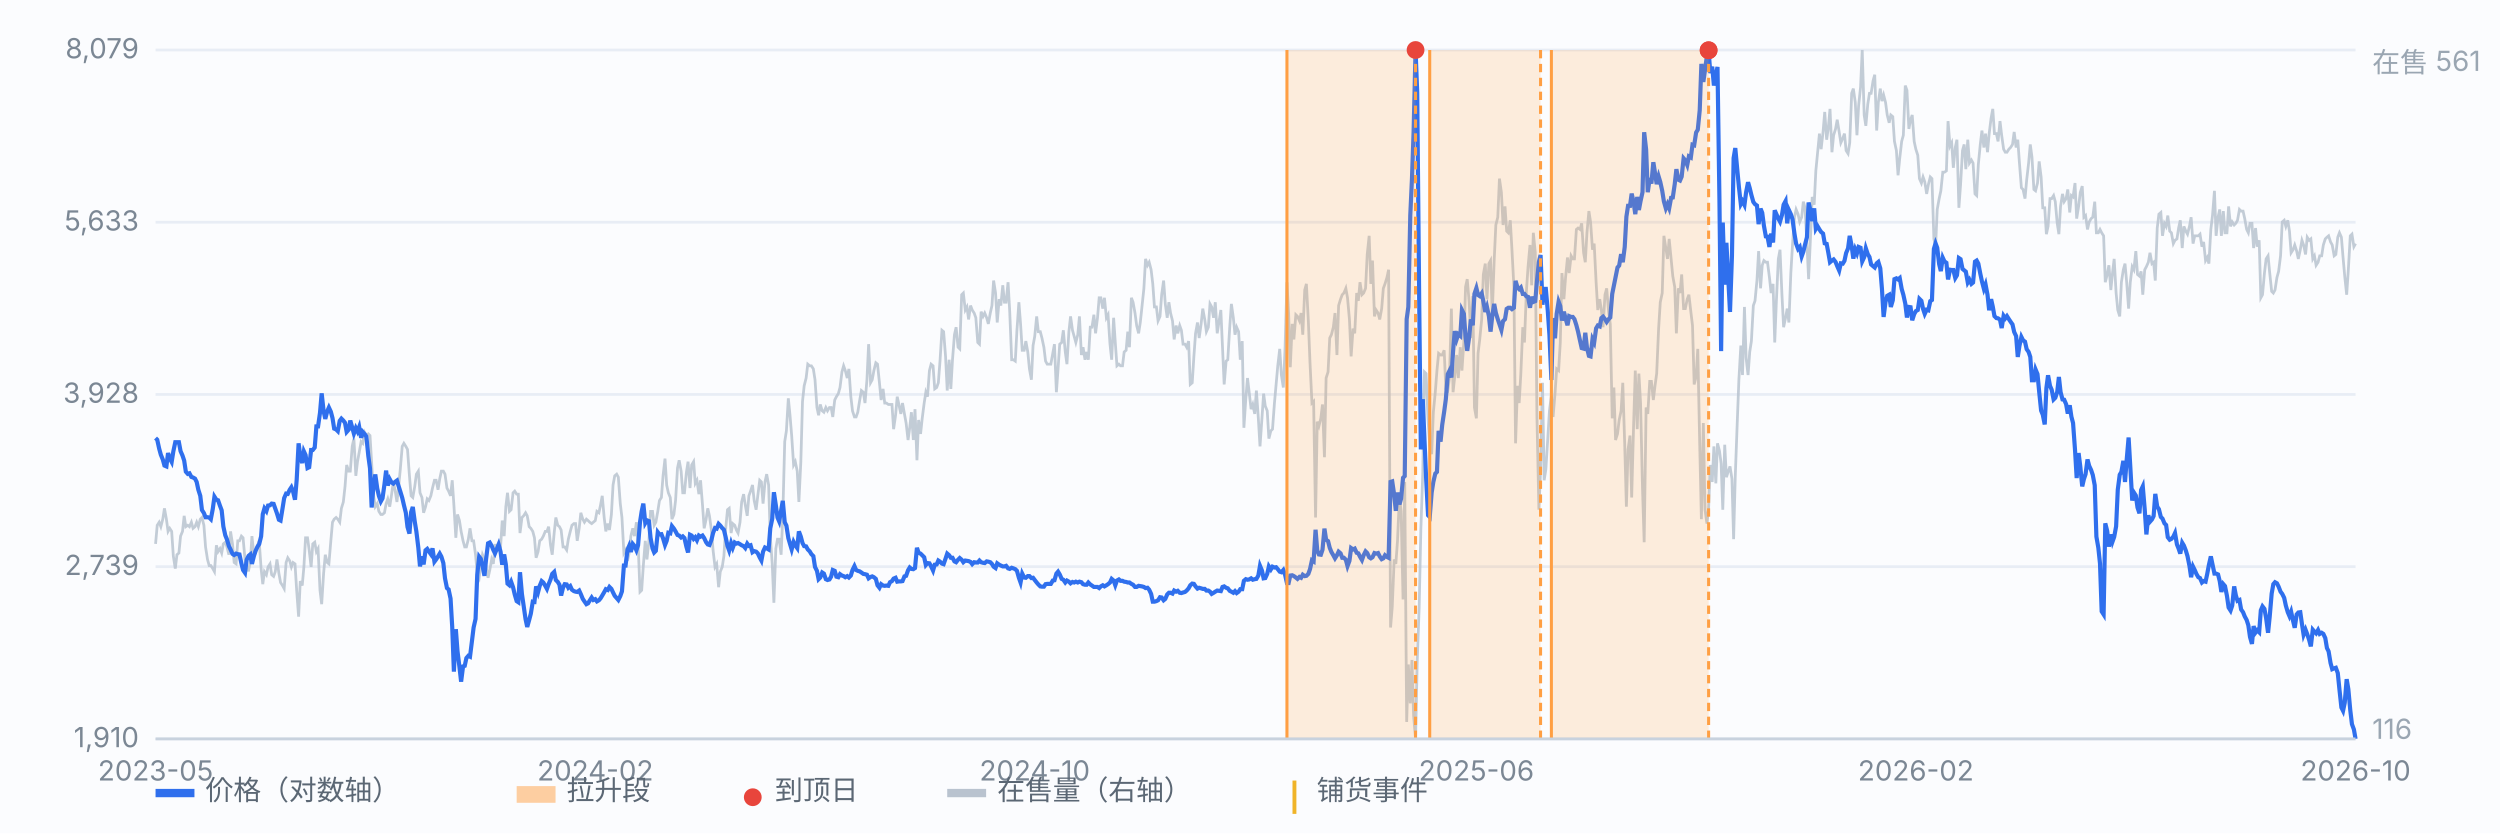
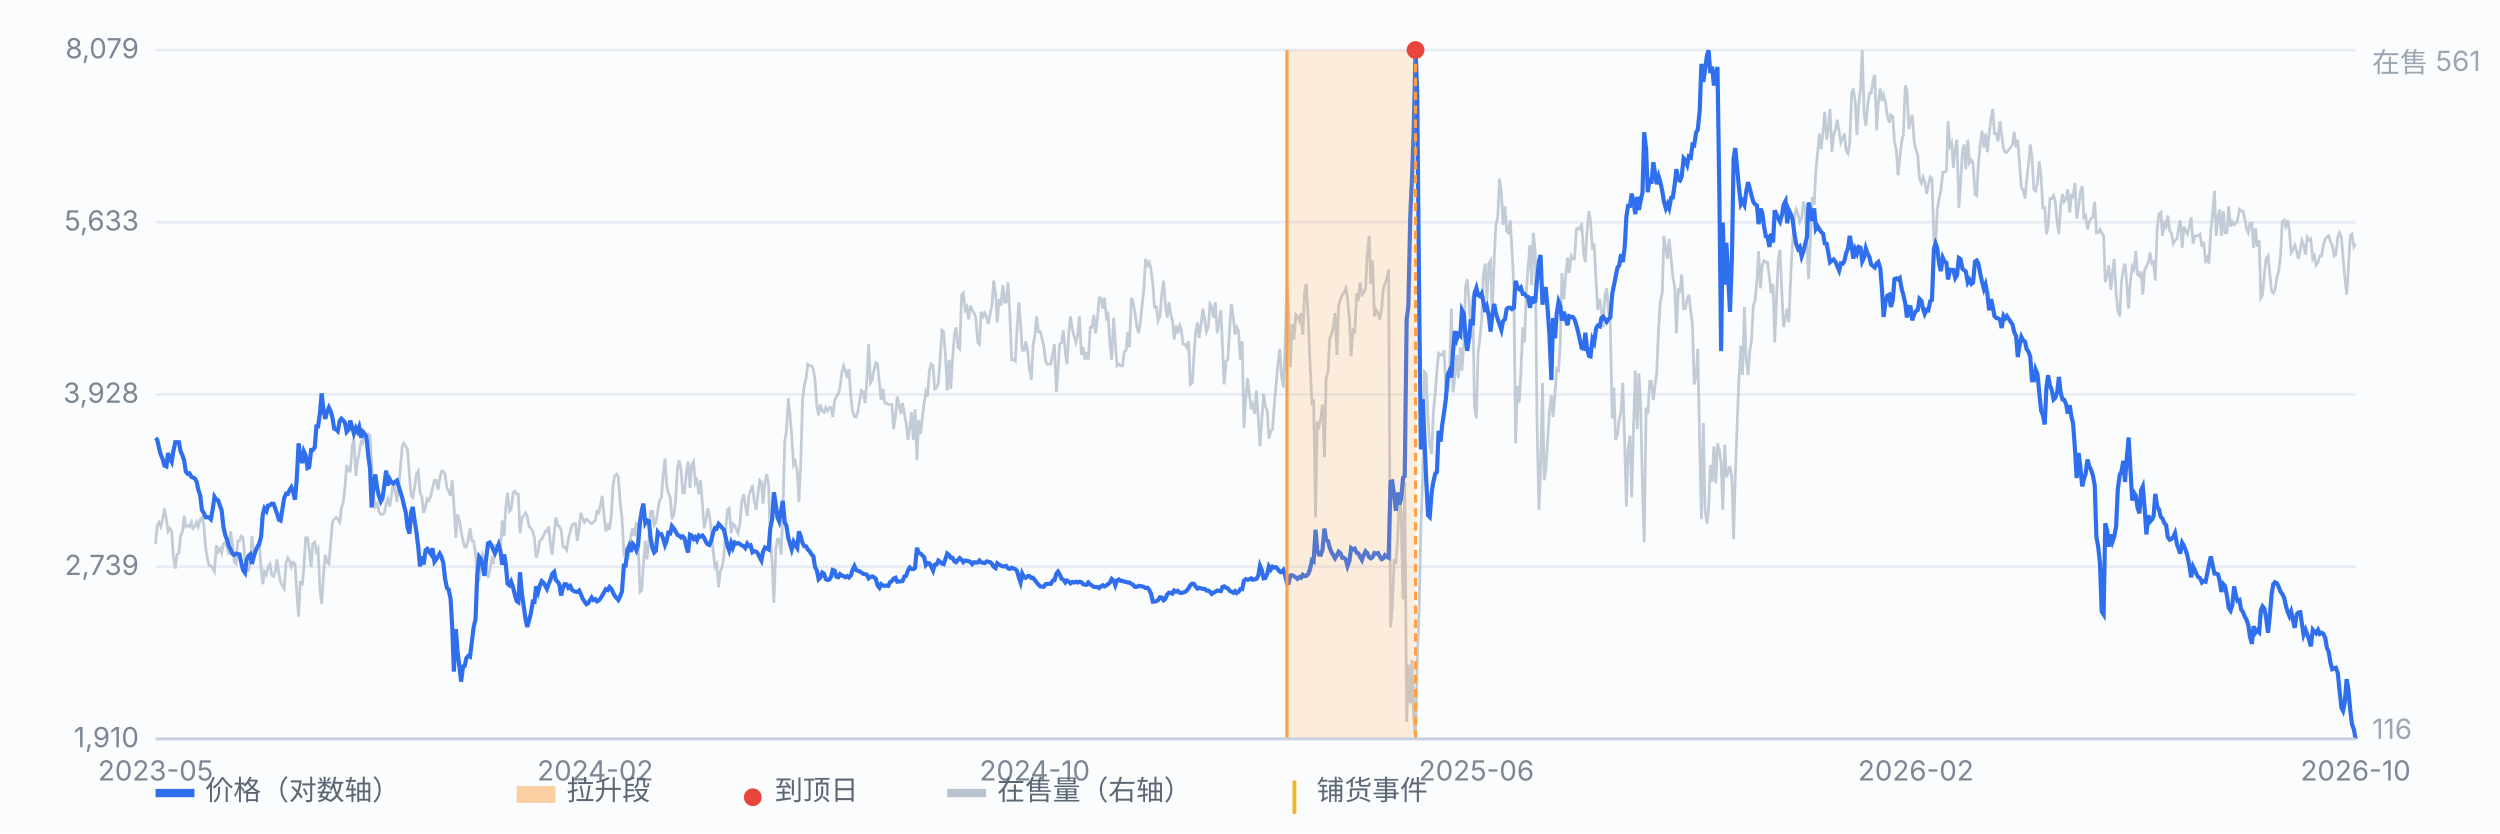
<svg xmlns="http://www.w3.org/2000/svg" viewBox="0 0 900 300" preserveAspectRatio="xMidYMid meet" style="width:100%;max-width:900px;height:auto;display:block" font-family="-apple-system,Segoe UI,Microsoft YaHei,sans-serif" font-size="10">
  <rect x="0" y="0" width="900" height="300" fill="#fbfcfe" />
  <line x1="56" y1="266.0" x2="848" y2="266.0" stroke="#e8edf5" stroke-width="1" />
  <text x="50" y="269.0" text-anchor="end" fill="#7b8794">1,910</text>
  <line x1="56" y1="204.0" x2="848" y2="204.0" stroke="#e8edf5" stroke-width="1" />
  <text x="50" y="207.0" text-anchor="end" fill="#7b8794">2,739</text>
  <line x1="56" y1="142.0" x2="848" y2="142.0" stroke="#e8edf5" stroke-width="1" />
  <text x="50" y="145.0" text-anchor="end" fill="#7b8794">3,928</text>
  <line x1="56" y1="80.0" x2="848" y2="80.0" stroke="#e8edf5" stroke-width="1" />
  <text x="50" y="83.0" text-anchor="end" fill="#7b8794">5,633</text>
  <line x1="56" y1="18.0" x2="848" y2="18.0" stroke="#e8edf5" stroke-width="1" />
  <text x="50" y="21.0" text-anchor="end" fill="#7b8794">8,079</text>
  <path d="M56.0 195.8 L56.6 189.1 L57.3 188.0 L57.9 189.6 L58.6 186.9 L59.2 183.0 L59.9 186.9 L60.5 191.3 L61.1 190.2 L61.8 191.3 L62.4 200.2 L63.1 204.7 L63.7 199.7 L64.4 199.1 L65.0 193.0 L65.7 191.3 L66.3 185.7 L66.9 189.6 L67.6 189.1 L68.2 189.6 L68.9 188.0 L69.5 190.2 L70.2 189.6 L70.8 188.0 L71.4 189.6 L72.1 186.9 L72.7 186.3 L73.4 189.1 L74.0 196.9 L74.7 201.4 L75.3 203.6 L75.9 203.6 L76.6 204.7 L77.2 205.8 L77.9 196.3 L78.5 198.6 L79.2 197.5 L79.8 199.1 L80.4 195.8 L81.1 195.2 L81.7 196.9 L82.4 199.7 L83.0 191.3 L83.7 195.8 L84.3 202.5 L85.0 203.0 L85.6 194.7 L86.2 194.7 L86.9 193.0 L87.5 193.6 L88.2 201.4 L88.8 205.3 L89.5 205.3 L90.1 202.5 L90.7 193.0 L91.4 199.7 L92.0 199.1 L92.7 196.3 L93.3 194.7 L94.0 204.7 L94.6 210.3 L95.2 205.8 L95.9 206.9 L96.5 204.1 L97.2 203.0 L97.8 206.9 L98.5 207.5 L99.1 205.8 L99.7 201.4 L100.4 206.4 L101.0 209.7 L101.7 210.8 L102.3 211.9 L103.0 202.5 L103.6 200.8 L104.3 201.9 L104.9 204.1 L105.5 202.5 L106.2 203.0 L106.8 212.5 L107.5 222.0 L108.1 209.2 L108.8 210.8 L109.4 204.1 L110.0 193.6 L110.7 193.6 L111.3 198.0 L112.0 204.1 L112.6 195.8 L113.3 195.2 L113.9 198.6 L114.5 197.5 L115.2 212.5 L115.8 217.5 L116.5 206.4 L117.1 199.7 L117.8 202.5 L118.4 203.0 L119.1 194.7 L119.7 188.0 L120.3 186.9 L121.0 186.3 L121.6 186.9 L122.3 188.0 L122.9 183.0 L123.6 180.7 L124.2 175.2 L124.8 167.4 L125.5 169.6 L126.1 169.6 L126.8 160.7 L127.4 157.9 L128.1 171.3 L128.7 166.2 L129.3 162.9 L130.0 159.0 L130.6 159.6 L131.3 155.7 L131.9 156.8 L132.6 156.2 L133.2 156.8 L133.8 166.8 L134.5 178.5 L135.1 182.4 L135.8 181.3 L136.4 184.1 L137.1 185.2 L137.7 185.2 L138.4 184.6 L139.0 181.3 L139.6 179.6 L140.3 182.4 L140.9 178.5 L141.6 173.5 L142.2 176.3 L142.9 180.7 L143.5 175.2 L144.1 169.0 L144.8 160.7 L145.4 159.6 L146.1 160.7 L146.7 161.8 L147.4 171.3 L148.0 178.5 L148.6 179.1 L149.3 175.2 L149.9 170.7 L150.6 169.6 L151.2 177.4 L151.9 179.1 L152.5 184.6 L153.2 182.4 L153.8 179.6 L154.4 180.2 L155.1 178.5 L155.7 175.7 L156.4 172.9 L157.0 172.9 L157.7 176.3 L158.3 172.4 L158.9 169.6 L159.6 169.6 L160.2 170.7 L160.9 175.7 L161.5 176.8 L162.2 178.5 L162.8 172.9 L163.4 181.8 L164.1 193.6 L164.7 185.2 L165.4 187.4 L166.0 191.3 L166.7 194.7 L167.3 196.9 L167.9 196.9 L168.6 194.1 L169.2 190.2 L169.9 194.7 L170.5 194.7 L171.2 199.7 L171.8 206.4 L172.5 208.0 L173.1 203.6 L173.7 199.7 L174.4 201.4 L175.0 204.1 L175.7 208.0 L176.3 205.3 L177.0 201.4 L177.6 203.0 L178.2 196.3 L178.9 196.3 L179.5 196.9 L180.2 196.9 L180.8 187.4 L181.5 193.0 L182.1 182.4 L182.7 177.4 L183.4 184.1 L184.0 183.5 L184.7 177.4 L185.3 176.8 L186.0 177.9 L186.6 177.9 L187.2 191.9 L187.9 186.3 L188.5 185.7 L189.2 184.6 L189.8 185.7 L190.5 189.6 L191.1 190.2 L191.8 191.3 L192.4 193.6 L193.0 200.8 L193.7 198.6 L194.3 194.7 L195.0 194.1 L195.6 193.0 L196.3 191.3 L196.9 191.3 L197.5 189.6 L198.2 196.3 L198.8 199.7 L199.5 191.9 L200.1 186.3 L200.8 189.1 L201.4 189.6 L202.0 190.8 L202.7 196.9 L203.3 196.9 L204.0 198.0 L204.6 194.1 L205.3 191.3 L205.9 189.1 L206.6 188.5 L207.2 188.5 L207.8 194.7 L208.5 190.2 L209.1 184.6 L209.8 186.9 L210.4 188.0 L211.1 186.9 L211.7 187.4 L212.3 188.0 L213.0 188.5 L213.6 188.0 L214.3 187.4 L214.9 184.1 L215.6 184.6 L216.2 181.8 L216.8 178.5 L217.5 186.3 L218.1 191.3 L218.8 188.5 L219.4 190.8 L220.1 185.2 L220.7 174.6 L221.3 171.3 L222.0 170.7 L222.6 171.8 L223.3 181.3 L223.9 186.3 L224.6 199.1 L225.2 198.0 L225.9 201.9 L226.5 199.1 L227.1 193.0 L227.8 190.2 L228.4 193.0 L229.1 188.0 L229.7 195.2 L230.4 213.1 L231.0 212.5 L231.6 203.6 L232.3 194.7 L232.9 201.4 L233.6 194.7 L234.2 184.1 L234.9 184.1 L235.5 189.1 L236.1 188.0 L236.8 184.1 L237.4 180.2 L238.1 179.1 L238.7 171.3 L239.4 165.1 L240.0 174.6 L240.6 177.4 L241.3 179.1 L241.9 186.9 L242.6 185.2 L243.2 180.2 L243.9 168.5 L244.5 165.7 L245.2 169.6 L245.8 177.4 L246.4 177.4 L247.1 170.1 L247.7 166.2 L248.4 175.7 L249.0 167.4 L249.7 166.2 L250.3 174.0 L250.9 172.9 L251.6 177.9 L252.2 172.9 L252.9 181.8 L253.5 190.2 L254.2 186.9 L254.8 183.0 L255.4 185.7 L256.1 190.8 L256.7 198.0 L257.4 204.1 L258.0 203.0 L258.7 211.4 L259.3 205.8 L260.0 204.1 L260.6 200.2 L261.2 190.8 L261.9 183.5 L262.5 183.0 L263.2 191.9 L263.8 188.5 L264.5 189.1 L265.1 190.8 L265.7 191.9 L266.4 188.0 L267.0 180.7 L267.7 177.9 L268.3 181.8 L269.0 185.7 L269.6 178.5 L270.2 176.8 L270.9 174.6 L271.5 180.2 L272.2 183.5 L272.8 178.5 L273.5 172.9 L274.1 173.5 L274.7 181.3 L275.4 173.5 L276.0 170.7 L276.7 174.6 L277.3 193.0 L278.0 203.0 L278.6 217.0 L279.3 197.5 L279.9 194.1 L280.5 194.1 L281.2 199.7 L281.8 185.7 L282.5 159.0 L283.1 155.1 L283.8 143.4 L284.4 149.5 L285.0 156.8 L285.7 167.4 L286.3 166.2 L287.0 169.6 L287.6 180.7 L288.3 166.2 L288.9 144.5 L289.5 138.9 L290.2 136.1 L290.8 131.1 L291.5 131.7 L292.1 131.7 L292.8 132.8 L293.4 136.7 L294.1 146.7 L294.7 149.5 L295.3 145.6 L296.0 147.9 L296.6 148.4 L297.3 146.7 L297.9 147.9 L298.6 146.7 L299.2 146.7 L299.8 150.1 L300.5 144.0 L301.1 142.8 L301.8 141.7 L302.4 139.5 L303.1 133.9 L303.7 131.7 L304.3 133.4 L305.0 136.1 L305.6 132.8 L306.3 142.8 L306.9 147.9 L307.6 150.1 L308.2 150.1 L308.8 148.4 L309.5 144.0 L310.1 140.6 L310.8 141.2 L311.4 145.1 L312.1 136.7 L312.7 123.9 L313.4 137.8 L314.0 136.7 L314.6 133.4 L315.3 130.6 L315.9 131.1 L316.6 137.8 L317.2 144.0 L317.9 140.0 L318.5 145.1 L319.1 145.1 L319.8 145.6 L320.4 145.6 L321.1 145.6 L321.7 154.5 L322.4 149.5 L323.0 142.8 L323.6 145.6 L324.3 149.0 L324.9 145.1 L325.6 149.0 L326.2 152.3 L326.9 158.4 L327.5 154.0 L328.1 148.4 L328.8 158.4 L329.4 147.3 L330.1 165.7 L330.7 151.2 L331.4 156.2 L332.0 150.6 L332.7 145.1 L333.3 141.2 L333.9 142.8 L334.6 133.4 L335.2 131.1 L335.9 131.7 L336.5 140.0 L337.2 139.5 L337.8 137.8 L338.4 130.0 L339.1 118.9 L339.7 119.4 L340.4 128.3 L341.0 140.6 L341.7 129.5 L342.3 140.0 L342.9 129.5 L343.6 120.5 L344.2 117.8 L344.9 125.0 L345.5 125.6 L346.2 106.1 L346.8 105.5 L347.5 111.6 L348.1 110.5 L348.7 115.0 L349.4 110.0 L350.0 111.6 L350.7 112.7 L351.3 114.4 L352.0 123.3 L352.6 123.9 L353.2 112.2 L353.9 113.9 L354.5 112.7 L355.2 114.4 L355.8 116.6 L356.5 112.7 L357.1 110.0 L357.7 101.0 L358.4 105.5 L359.0 116.1 L359.7 107.7 L360.3 110.0 L361.0 102.7 L361.6 108.8 L362.2 108.8 L362.9 101.6 L363.5 112.2 L364.2 129.5 L364.8 129.5 L365.5 130.0 L366.1 118.9 L366.8 108.8 L367.4 116.6 L368.0 126.1 L368.7 126.1 L369.3 122.8 L370.0 126.7 L370.6 132.8 L371.3 136.7 L371.9 124.4 L372.5 121.1 L373.2 113.9 L373.8 119.4 L374.5 119.4 L375.1 121.7 L375.8 125.0 L376.4 130.0 L377.0 131.1 L377.7 131.1 L378.3 131.1 L379.0 127.2 L379.6 123.9 L380.3 141.2 L380.9 132.8 L381.5 123.9 L382.2 123.3 L382.8 118.9 L383.5 126.7 L384.1 131.1 L384.8 119.4 L385.4 113.9 L386.1 118.9 L386.7 121.1 L387.3 123.3 L388.0 120.5 L388.6 113.9 L389.3 127.8 L389.9 125.0 L390.6 129.5 L391.2 126.7 L391.8 129.5 L392.5 117.8 L393.1 117.8 L393.8 113.3 L394.4 120.0 L395.1 114.4 L395.7 107.2 L396.3 107.2 L397.0 111.1 L397.6 107.2 L398.3 114.4 L398.9 113.3 L399.6 123.9 L400.2 129.5 L400.9 114.4 L401.5 123.3 L402.1 131.7 L402.8 131.1 L403.4 131.7 L404.1 131.7 L404.7 126.7 L405.4 126.1 L406.0 119.4 L406.6 125.0 L407.3 107.2 L407.9 108.8 L408.6 112.7 L409.2 117.2 L409.9 120.0 L410.5 116.1 L411.1 110.5 L411.8 103.8 L412.4 93.2 L413.1 95.5 L413.7 94.4 L414.4 97.1 L415.0 102.2 L415.6 110.5 L416.3 110.5 L416.9 115.5 L417.6 113.9 L418.2 106.1 L418.9 101.0 L419.5 109.4 L420.2 114.4 L420.8 108.8 L421.4 112.7 L422.1 115.5 L422.7 122.2 L423.4 117.2 L424.0 120.0 L424.7 117.2 L425.3 118.9 L425.9 123.9 L426.6 123.9 L427.2 125.0 L427.9 122.8 L428.5 138.4 L429.2 137.8 L429.8 128.3 L430.4 120.0 L431.1 116.1 L431.7 121.7 L432.4 116.6 L433.0 111.1 L433.7 115.0 L434.3 119.4 L435.0 117.8 L435.6 109.4 L436.2 110.5 L436.9 114.4 L437.5 108.8 L438.2 120.0 L438.8 116.1 L439.5 111.6 L440.1 125.0 L440.7 138.4 L441.4 130.0 L442.0 129.5 L442.7 117.8 L443.3 109.4 L444.0 114.4 L444.6 120.5 L445.2 117.8 L445.9 119.4 L446.5 129.5 L447.2 122.8 L447.8 154.0 L448.5 143.4 L449.1 136.1 L449.7 141.2 L450.4 147.3 L451.0 145.6 L451.7 149.0 L452.3 140.6 L453.0 150.6 L453.6 160.7 L454.3 150.6 L454.9 141.7 L455.5 146.2 L456.2 147.9 L456.8 157.9 L457.5 155.1 L458.1 154.5 L458.8 145.1 L459.4 138.4 L460.0 131.7 L460.7 125.6 L461.3 135.0 L462.0 139.5 L462.6 126.1 L463.3 101.6 L463.9 112.7 L464.5 132.2 L465.2 116.6 L465.8 122.2 L466.5 113.3 L467.1 113.9 L467.8 115.5 L468.4 112.7 L469.0 120.5 L469.7 104.4 L470.3 102.2 L471.0 115.5 L471.6 130.6 L472.3 145.1 L472.9 144.5 L473.6 186.3 L474.2 151.8 L474.8 153.4 L475.5 150.6 L476.1 145.6 L476.8 164.6 L477.4 136.1 L478.1 133.9 L478.7 121.7 L479.3 120.5 L480.0 117.8 L480.6 112.7 L481.3 127.8 L481.9 110.0 L482.6 107.7 L483.2 106.1 L483.8 105.5 L484.5 103.8 L485.1 107.2 L485.8 115.0 L486.4 128.3 L487.1 118.3 L487.7 120.0 L488.4 105.5 L489.0 108.3 L489.6 101.6 L490.3 106.1 L490.9 105.5 L491.6 103.8 L492.2 91.6 L492.9 84.9 L493.5 102.2 L494.1 93.8 L494.8 113.9 L495.4 111.6 L496.1 112.7 L496.7 115.0 L497.4 111.1 L498.0 103.8 L498.6 102.2 L499.3 99.9 L499.9 97.1 L500.6 225.9 L501.2 218.6 L501.9 201.4 L502.5 203.0 L503.1 194.7 L503.8 178.5 L504.4 184.1 L505.1 215.8 L505.7 173.5 L506.4 259.9 L507.0 239.2 L507.7 253.2 L508.3 237.6 L508.9 257.6 L509.6 266.0 L510.2 238.1 L510.9 218.6 L511.5 190.8 L512.2 170.1 L512.8 133.9 L513.4 134.5 L514.1 151.2 L514.7 160.1 L515.4 163.5 L516.0 148.4 L516.7 141.2 L517.3 133.4 L517.9 127.2 L518.6 127.8 L519.2 127.8 L519.9 126.1 L520.5 140.0 L521.2 140.6 L521.8 136.1 L522.5 111.1 L523.1 141.2 L523.7 135.6 L524.4 127.8 L525.0 136.1 L525.7 125.0 L526.3 133.4 L527.0 122.8 L527.6 103.3 L528.2 100.5 L528.9 108.8 L529.5 121.7 L530.2 106.6 L530.8 146.7 L531.5 150.6 L532.1 127.2 L532.7 122.2 L533.4 115.0 L534.0 98.8 L534.7 94.9 L535.3 107.7 L536.0 94.9 L536.6 93.8 L537.2 113.3 L537.9 93.8 L538.5 81.0 L539.2 78.2 L539.8 64.3 L540.5 69.3 L541.1 81.0 L541.8 74.3 L542.4 83.2 L543.0 83.8 L543.7 79.3 L544.3 89.9 L545.0 103.3 L545.6 159.6 L546.3 138.9 L546.9 145.1 L547.5 134.5 L548.2 117.8 L548.8 123.3 L549.5 104.9 L550.1 96.0 L550.8 88.2 L551.4 102.7 L552.0 83.8 L552.7 91.0 L553.3 150.1 L554.0 183.5 L554.6 169.6 L555.3 137.8 L555.9 172.9 L556.5 169.0 L557.2 157.9 L557.8 147.9 L558.5 142.3 L559.1 150.1 L559.8 141.7 L560.4 132.8 L561.1 133.4 L561.7 123.3 L562.3 98.3 L563.0 107.7 L563.6 99.9 L564.3 92.7 L564.9 98.3 L565.6 92.1 L566.2 93.2 L566.8 93.2 L567.5 82.6 L568.1 82.1 L568.8 82.6 L569.4 80.4 L570.1 91.0 L570.7 94.4 L571.3 83.8 L572.0 76.0 L572.6 79.9 L573.3 89.9 L573.9 87.7 L574.6 101.6 L575.2 111.6 L575.9 107.7 L576.5 111.6 L577.1 117.8 L577.8 106.1 L578.4 103.8 L579.1 112.2 L579.7 116.6 L580.4 150.6 L581.0 139.5 L581.6 158.4 L582.3 156.2 L582.9 151.2 L583.6 147.9 L584.2 137.8 L584.9 160.1 L585.5 182.4 L586.1 161.8 L586.8 156.8 L587.4 179.1 L588.1 152.9 L588.7 133.4 L589.4 154.5 L590.0 134.5 L590.6 145.1 L591.3 175.7 L591.9 195.2 L592.6 146.7 L593.2 149.0 L593.9 137.3 L594.5 137.3 L595.2 144.0 L595.8 138.9 L596.4 134.5 L597.1 118.3 L597.7 108.8 L598.4 105.5 L599.0 84.9 L599.7 89.3 L600.3 93.2 L600.9 86.0 L601.6 93.2 L602.2 99.4 L602.9 103.3 L603.5 120.0 L604.2 103.8 L604.8 105.5 L605.4 98.8 L606.1 111.1 L606.7 111.1 L607.4 107.7 L608.0 106.1 L608.7 112.2 L609.3 117.2 L609.9 138.4 L610.6 135.6 L611.2 125.6 L611.9 160.1 L612.5 186.9 L613.2 152.3 L613.8 183.5 L614.5 188.5 L615.1 183.0 L615.7 167.4 L616.4 173.5 L617.0 160.7 L617.7 174.0 L618.3 159.6 L619.0 162.3 L619.6 166.8 L620.2 183.5 L620.9 160.1 L621.5 171.8 L622.2 169.6 L622.8 167.9 L623.5 172.4 L624.1 194.1 L624.7 171.3 L625.4 152.3 L626.0 136.7 L626.7 124.4 L627.3 135.0 L628.0 110.5 L628.6 128.9 L629.3 135.0 L629.9 126.7 L630.5 122.8 L631.2 110.0 L631.8 108.3 L632.5 101.0 L633.1 90.4 L633.8 103.8 L634.4 95.5 L635.0 93.8 L635.7 94.4 L636.3 94.4 L637.0 99.9 L637.6 105.5 L638.3 102.2 L638.9 123.3 L639.5 108.3 L640.2 93.2 L640.8 89.9 L641.5 106.1 L642.1 117.8 L642.8 114.4 L643.4 111.1 L644.0 116.1 L644.7 98.3 L645.3 88.2 L646.0 78.2 L646.6 75.4 L647.3 77.1 L647.9 79.9 L648.6 78.2 L649.2 72.6 L649.8 74.8 L650.5 87.7 L651.1 100.5 L651.8 84.9 L652.4 70.9 L653.1 73.7 L653.7 61.5 L654.3 55.3 L655.0 48.1 L655.6 53.7 L656.3 47.5 L656.9 40.3 L657.6 50.3 L658.2 45.9 L658.8 39.2 L659.5 54.8 L660.1 48.7 L660.8 46.4 L661.4 43.1 L662.1 47.5 L662.7 51.4 L663.4 49.8 L664.0 48.1 L664.6 54.2 L665.3 55.3 L665.9 51.4 L666.6 33.6 L667.2 31.9 L667.9 36.9 L668.5 48.7 L669.1 38.1 L669.8 31.4 L670.4 18.0 L671.1 41.4 L671.7 45.3 L672.4 37.5 L673.0 33.6 L673.6 33.6 L674.3 29.1 L674.9 26.9 L675.6 47.0 L676.2 36.9 L676.9 31.9 L677.5 36.4 L678.1 34.2 L678.8 36.9 L679.4 41.4 L680.1 44.2 L680.7 41.4 L681.4 42.0 L682.0 50.9 L682.7 54.2 L683.3 63.1 L683.9 57.0 L684.6 50.9 L685.2 48.7 L685.9 30.8 L686.5 32.5 L687.2 46.4 L687.8 43.1 L688.4 41.4 L689.1 50.9 L689.7 53.7 L690.4 55.9 L691.0 64.3 L691.7 65.9 L692.3 63.7 L692.9 65.4 L693.6 69.8 L694.2 66.5 L694.9 63.7 L695.5 64.3 L696.2 86.0 L696.8 88.8 L697.4 75.4 L698.1 71.5 L698.7 68.7 L699.4 62.0 L700.0 62.0 L700.7 61.5 L701.3 43.6 L702.0 52.6 L702.6 51.4 L703.2 60.4 L703.9 53.1 L704.5 50.3 L705.2 74.8 L705.8 66.5 L706.5 54.2 L707.1 52.0 L707.7 60.9 L708.4 50.3 L709.0 58.7 L709.7 57.6 L710.3 58.7 L711.0 69.8 L711.6 70.4 L712.2 59.2 L712.9 52.0 L713.5 47.0 L714.2 53.1 L714.8 48.1 L715.5 54.8 L716.1 48.1 L716.8 42.5 L717.4 39.2 L718.0 48.1 L718.7 48.1 L719.3 50.9 L720.0 43.6 L720.6 48.7 L721.3 53.7 L721.9 54.8 L722.5 54.8 L723.2 53.7 L723.8 53.1 L724.5 52.0 L725.1 47.5 L725.8 53.1 L726.4 50.3 L727.0 58.7 L727.7 67.6 L728.3 68.2 L729.0 71.5 L729.6 64.8 L730.3 58.7 L730.9 52.0 L731.5 56.5 L732.2 68.2 L732.8 68.7 L733.5 65.9 L734.1 58.1 L734.8 63.7 L735.4 74.8 L736.1 74.8 L736.7 84.3 L737.3 81.5 L738.0 71.5 L738.6 71.5 L739.3 70.4 L739.9 72.6 L740.6 80.4 L741.2 84.3 L741.8 74.3 L742.5 69.8 L743.1 72.6 L743.8 71.5 L744.4 68.2 L745.1 76.5 L745.7 70.4 L746.3 70.9 L747.0 65.9 L747.6 78.7 L748.3 74.3 L748.9 69.3 L749.6 67.0 L750.2 78.2 L750.8 77.6 L751.5 82.6 L752.1 79.9 L752.8 78.7 L753.4 78.2 L754.1 72.6 L754.7 83.8 L755.4 83.8 L756.0 82.6 L756.6 83.8 L757.3 84.9 L757.9 101.6 L758.6 98.8 L759.2 95.5 L759.9 104.4 L760.5 98.3 L761.1 93.2 L761.8 105.5 L762.4 111.6 L763.1 113.9 L763.7 101.6 L764.4 97.1 L765.0 94.9 L765.6 101.6 L766.3 111.1 L766.9 101.6 L767.6 96.0 L768.2 97.1 L768.9 90.4 L769.5 98.8 L770.2 99.4 L770.8 97.7 L771.4 106.1 L772.1 97.1 L772.7 96.0 L773.4 94.4 L774.0 91.0 L774.7 94.9 L775.3 94.4 L775.9 101.0 L776.6 82.1 L777.2 77.1 L777.9 76.5 L778.5 84.9 L779.2 80.4 L779.8 81.5 L780.4 77.6 L781.1 83.2 L781.7 83.8 L782.4 87.7 L783.0 86.5 L783.7 86.0 L784.3 82.1 L784.9 79.3 L785.6 89.3 L786.2 81.5 L786.9 83.2 L787.5 84.3 L788.2 81.5 L788.8 78.2 L789.5 87.7 L790.1 84.9 L790.7 84.9 L791.4 84.9 L792.0 84.3 L792.7 88.8 L793.3 87.1 L794.0 93.8 L794.6 92.7 L795.2 94.9 L795.9 82.6 L796.5 77.6 L797.2 68.7 L797.8 84.9 L798.5 78.2 L799.1 75.4 L799.7 84.9 L800.4 76.0 L801.0 83.8 L801.7 83.8 L802.3 74.3 L803.0 81.5 L803.6 79.9 L804.3 81.0 L804.9 80.4 L805.5 79.3 L806.2 75.4 L806.8 76.0 L807.5 76.0 L808.1 78.7 L808.8 82.6 L809.4 83.8 L810.0 80.4 L810.7 80.4 L811.3 89.3 L812.0 82.1 L812.6 88.8 L813.3 86.5 L813.9 107.2 L814.5 106.1 L815.2 98.3 L815.8 93.2 L816.5 92.1 L817.1 98.3 L817.8 104.9 L818.4 105.5 L819.0 104.4 L819.7 99.9 L820.3 97.7 L821.0 92.1 L821.6 79.9 L822.3 79.3 L822.9 81.5 L823.6 79.3 L824.2 83.2 L824.8 91.0 L825.5 89.9 L826.1 88.2 L826.8 90.4 L827.4 93.2 L828.1 89.9 L828.7 86.5 L829.3 88.2 L830.0 91.6 L830.6 85.4 L831.3 86.5 L831.9 86.0 L832.6 93.2 L833.2 92.1 L833.8 95.5 L834.5 94.4 L835.1 92.1 L835.8 92.1 L836.4 88.2 L837.1 86.0 L837.7 85.4 L838.3 84.9 L839.0 87.1 L839.6 88.2 L840.3 92.1 L840.9 91.6 L841.6 85.4 L842.2 83.8 L842.9 85.4 L843.5 92.7 L844.1 99.4 L844.8 106.1 L845.4 97.1 L846.1 84.9 L846.7 84.3 L847.4 88.8 L848.0 87.7" fill="none" stroke="#b9c3cf" stroke-width="1" opacity="0.85" />
  <text x="854" y="26" fill="#9aa6b2">在售 561</text>
  <text x="854" y="266" fill="#9aa6b2">116</text>
  <path d="M56.0 157.7 L56.6 158.3 L57.3 161.5 L57.9 163.7 L58.6 165.4 L59.2 167.6 L59.9 167.9 L60.5 163.1 L61.1 165.0 L61.8 166.3 L62.4 162.5 L63.1 159.2 L63.7 159.2 L64.4 159.2 L65.0 162.4 L65.7 164.0 L66.3 165.8 L66.9 169.8 L67.6 170.6 L68.2 170.4 L68.9 171.7 L69.5 171.9 L70.2 172.3 L70.8 173.5 L71.4 176.3 L72.1 178.5 L72.7 183.6 L73.4 184.7 L74.0 186.2 L74.7 186.2 L75.3 186.3 L75.9 186.9 L76.6 183.2 L77.2 178.8 L77.9 179.9 L78.5 180.1 L79.2 182.1 L79.8 183.7 L80.4 189.5 L81.1 192.7 L81.7 194.2 L82.4 196.6 L83.0 197.8 L83.7 199.4 L84.3 199.8 L85.0 199.3 L85.6 199.5 L86.2 199.6 L86.9 202.8 L87.5 205.2 L88.2 206.2 L88.8 201.5 L89.5 200.1 L90.1 199.6 L90.7 203.0 L91.4 200.2 L92.0 198.3 L92.7 196.8 L93.3 195.9 L94.0 193.1 L94.6 185.1 L95.2 183.0 L95.9 184.0 L96.5 182.0 L97.2 181.9 L97.8 181.3 L98.5 181.4 L99.1 183.1 L99.7 184.8 L100.4 187.1 L101.0 187.4 L101.7 183.1 L102.3 179.3 L103.0 177.7 L103.6 177.8 L104.3 176.3 L104.9 175.4 L105.5 176.9 L106.2 179.9 L106.8 172.8 L107.5 159.6 L108.1 164.3 L108.8 166.7 L109.4 162.5 L110.0 163.8 L110.7 168.5 L111.3 168.2 L112.0 162.0 L112.6 162.0 L113.3 161.1 L113.9 153.5 L114.5 153.5 L115.2 148.6 L115.8 141.6 L116.5 148.0 L117.1 150.8 L117.8 148.1 L118.4 146.7 L119.1 148.2 L119.7 150.5 L120.3 154.3 L121.0 154.6 L121.6 155.2 L122.3 151.5 L122.9 150.7 L123.6 151.4 L124.2 152.2 L124.8 155.5 L125.5 154.7 L126.1 151.4 L126.8 153.9 L127.4 156.1 L128.1 154.1 L128.7 155.3 L129.3 153.7 L130.0 157.6 L130.6 155.5 L131.3 156.3 L131.9 157.2 L132.6 164.2 L133.2 168.6 L133.8 182.7 L134.5 174.4 L135.1 170.8 L135.8 175.8 L136.4 178.5 L137.1 180.5 L137.7 179.4 L138.4 174.4 L139.0 169.4 L139.6 174.8 L140.3 172.5 L140.9 173.6 L141.6 174.1 L142.2 173.5 L142.9 173.0 L143.5 175.0 L144.1 176.9 L144.8 179.2 L145.4 181.8 L146.1 184.6 L146.7 189.7 L147.4 192.1 L148.0 184.4 L148.6 182.5 L149.3 187.7 L149.9 191.4 L150.6 197.2 L151.2 203.9 L151.9 200.3 L152.5 203.2 L153.2 198.1 L153.8 197.6 L154.4 198.5 L155.1 199.5 L155.7 197.4 L156.4 202.2 L157.0 201.4 L157.7 200.3 L158.3 199.3 L158.9 200.4 L159.6 202.7 L160.2 208.2 L160.9 211.7 L161.5 212.2 L162.2 215.5 L162.8 225.7 L163.4 241.8 L164.1 226.5 L164.7 234.4 L165.4 240.1 L166.0 245.4 L166.7 239.9 L167.3 239.7 L167.9 236.9 L168.6 236.1 L169.2 236.4 L169.9 230.8 L170.5 225.9 L171.2 222.8 L171.8 206.9 L172.5 200.4 L173.1 201.2 L173.7 203.6 L174.4 207.3 L175.0 201.2 L175.7 195.6 L176.3 195.3 L177.0 196.5 L177.6 198.0 L178.2 199.2 L178.9 197.5 L179.5 196.0 L180.2 198.6 L180.8 203.3 L181.5 199.6 L182.1 203.2 L182.7 210.1 L183.4 210.7 L184.0 209.4 L184.7 211.4 L185.3 214.0 L186.0 216.4 L186.6 216.8 L187.2 206.0 L187.9 213.9 L188.5 218.0 L189.2 222.9 L189.8 225.7 L190.5 223.2 L191.1 220.9 L191.8 216.6 L192.4 216.7 L193.0 211.1 L193.7 213.2 L194.3 210.9 L195.0 209.2 L195.6 209.7 L196.3 210.9 L196.9 212.0 L197.5 210.3 L198.2 208.6 L198.8 206.6 L199.5 205.9 L200.1 208.8 L200.8 209.5 L201.4 210.5 L202.0 214.4 L202.7 211.5 L203.3 210.3 L204.0 210.4 L204.6 211.6 L205.3 211.0 L205.9 212.3 L206.6 212.8 L207.2 213.0 L207.8 213.1 L208.5 212.6 L209.1 213.9 L209.8 215.6 L210.4 216.5 L211.1 217.5 L211.7 217.2 L212.3 216.2 L213.0 215.1 L213.6 216.0 L214.3 215.7 L214.9 216.5 L215.6 216.1 L216.2 215.4 L216.8 214.4 L217.5 213.2 L218.1 212.1 L218.8 212.4 L219.4 211.3 L220.1 212.0 L220.7 213.3 L221.3 214.5 L222.0 215.3 L222.6 216.0 L223.3 214.6 L223.9 212.9 L224.6 203.6 L225.2 203.6 L225.9 197.9 L226.5 196.5 L227.1 198.7 L227.8 195.8 L228.4 196.5 L229.1 198.1 L229.7 196.3 L230.4 188.0 L231.0 184.1 L231.6 181.3 L232.3 188.3 L232.9 187.3 L233.6 187.6 L234.2 193.6 L234.9 197.4 L235.5 198.9 L236.1 198.3 L236.8 191.6 L237.4 192.4 L238.1 192.3 L238.7 193.8 L239.4 196.2 L240.0 194.7 L240.6 191.8 L241.3 192.0 L241.9 189.4 L242.6 190.3 L243.2 191.3 L243.9 192.6 L244.5 192.8 L245.2 193.5 L245.8 193.1 L246.4 193.7 L247.1 196.8 L247.7 198.9 L248.4 192.5 L249.0 192.8 L249.7 194.0 L250.3 193.4 L250.9 194.5 L251.6 192.8 L252.2 193.2 L252.9 192.8 L253.5 193.7 L254.2 195.2 L254.8 196.0 L255.4 196.2 L256.1 194.4 L256.7 191.9 L257.4 190.1 L258.0 190.3 L258.7 188.6 L259.3 189.2 L260.0 190.1 L260.6 190.7 L261.2 193.2 L261.9 196.5 L262.5 198.2 L263.2 195.5 L263.8 197.2 L264.5 195.3 L265.1 195.7 L265.7 195.5 L266.4 195.9 L267.0 196.3 L267.7 196.6 L268.3 197.3 L269.0 195.7 L269.6 196.5 L270.2 196.3 L270.9 198.8 L271.5 198.4 L272.2 198.6 L272.8 199.2 L273.5 200.7 L274.1 201.8 L274.7 198.6 L275.4 197.1 L276.0 197.4 L276.7 197.8 L277.3 190.2 L278.0 186.8 L278.6 177.2 L279.3 181.9 L279.9 186.3 L280.5 187.7 L281.2 183.8 L281.8 180.3 L282.5 188.0 L283.1 189.2 L283.8 193.7 L284.4 195.8 L285.0 197.8 L285.7 195.1 L286.3 196.3 L287.0 197.3 L287.6 191.3 L288.3 193.2 L288.9 195.5 L289.5 196.6 L290.2 196.7 L290.8 197.8 L291.5 198.5 L292.1 199.5 L292.8 200.2 L293.4 204.1 L294.1 205.5 L294.7 208.5 L295.3 207.9 L296.0 206.1 L296.6 206.5 L297.3 208.5 L297.9 208.8 L298.6 208.6 L299.2 207.6 L299.8 205.2 L300.5 205.5 L301.1 207.6 L301.8 207.8 L302.4 206.7 L303.1 207.2 L303.7 207.4 L304.3 207.8 L305.0 207.4 L305.6 207.9 L306.3 207.2 L306.9 205.2 L307.6 203.8 L308.2 205.2 L308.8 205.5 L309.5 205.7 L310.1 206.1 L310.8 206.6 L311.4 206.7 L312.1 206.9 L312.7 208.2 L313.4 207.7 L314.0 207.5 L314.6 207.8 L315.3 208.4 L315.9 210.7 L316.6 211.6 L317.2 210.3 L317.9 210.8 L318.5 210.9 L319.1 210.8 L319.8 210.9 L320.4 209.6 L321.1 209.2 L321.7 208.3 L322.4 208.0 L323.0 209.4 L323.6 209.3 L324.3 209.3 L324.9 209.2 L325.6 207.5 L326.2 207.3 L326.9 205.3 L327.5 204.3 L328.1 204.8 L328.8 204.9 L329.4 204.5 L330.1 197.2 L330.7 199.0 L331.4 199.3 L332.0 199.9 L332.7 200.6 L333.3 203.4 L333.9 202.7 L334.6 202.8 L335.2 203.9 L335.9 205.4 L336.5 203.3 L337.2 203.2 L337.8 201.8 L338.4 202.2 L339.1 202.9 L339.7 203.1 L340.4 201.1 L341.0 199.3 L341.7 199.9 L342.3 200.8 L342.9 200.8 L343.6 202.1 L344.2 202.4 L344.9 201.5 L345.5 200.9 L346.2 201.5 L346.8 202.4 L347.5 201.8 L348.1 201.9 L348.7 202.0 L349.4 202.3 L350.0 203.1 L350.7 202.4 L351.3 202.5 L352.0 202.5 L352.6 201.8 L353.2 202.4 L353.9 202.6 L354.5 202.7 L355.2 202.1 L355.8 202.2 L356.5 202.4 L357.1 203.0 L357.7 204.0 L358.4 204.5 L359.0 202.8 L359.7 203.3 L360.3 203.6 L361.0 203.9 L361.6 203.9 L362.2 203.7 L362.9 204.6 L363.5 204.8 L364.2 204.4 L364.8 204.6 L365.5 204.9 L366.1 205.5 L366.8 208.0 L367.4 209.7 L368.0 206.5 L368.7 207.9 L369.3 208.0 L370.0 207.4 L370.6 207.4 L371.3 208.1 L371.9 208.0 L372.5 208.8 L373.2 209.7 L373.8 210.4 L374.5 211.1 L375.1 211.2 L375.8 211.2 L376.4 210.3 L377.0 210.2 L377.7 210.2 L378.3 210.2 L379.0 209.0 L379.6 208.9 L380.3 206.5 L380.9 205.8 L381.5 206.8 L382.2 208.4 L382.8 208.7 L383.5 209.7 L384.1 209.0 L384.8 209.4 L385.4 210.0 L386.1 209.5 L386.7 209.7 L387.3 209.4 L388.0 209.7 L388.6 209.4 L389.3 209.6 L389.9 210.3 L390.6 210.5 L391.2 210.5 L391.8 209.7 L392.5 210.4 L393.1 210.8 L393.8 211.3 L394.4 211.3 L395.1 211.3 L395.7 211.7 L396.3 211.1 L397.0 210.7 L397.6 211.1 L398.3 210.7 L398.9 210.3 L399.6 209.7 L400.2 208.4 L400.9 209.0 L401.5 210.7 L402.1 209.0 L402.8 208.6 L403.4 209.1 L404.1 209.1 L404.7 209.4 L405.4 209.5 L406.0 209.7 L406.6 209.7 L407.3 210.2 L407.9 210.5 L408.6 211.3 L409.2 211.3 L409.9 210.9 L410.5 211.0 L411.1 211.1 L411.8 211.3 L412.4 211.7 L413.1 211.6 L413.7 212.3 L414.4 213.8 L415.0 216.6 L415.6 216.6 L416.3 216.4 L416.9 216.1 L417.6 215.0 L418.2 215.1 L418.9 216.1 L419.5 215.6 L420.2 214.0 L420.8 213.4 L421.4 213.4 L422.1 213.7 L422.7 212.6 L423.4 213.0 L424.0 212.7 L424.7 213.4 L425.3 213.5 L425.9 213.3 L426.6 213.1 L427.2 212.6 L427.9 211.8 L428.5 210.7 L429.2 210.1 L429.8 210.2 L430.4 211.1 L431.1 211.9 L431.7 211.6 L432.4 211.8 L433.0 212.0 L433.7 212.0 L434.3 212.6 L435.0 212.6 L435.6 213.0 L436.2 213.8 L436.9 213.4 L437.5 213.0 L438.2 212.6 L438.8 212.7 L439.5 212.8 L440.1 211.3 L440.7 211.1 L441.4 211.6 L442.0 211.8 L442.7 212.7 L443.3 213.0 L444.0 213.4 L444.6 212.8 L445.2 213.5 L445.9 213.0 L446.5 212.1 L447.2 212.1 L447.8 209.1 L448.5 208.5 L449.1 208.7 L449.7 208.6 L450.4 208.2 L451.0 208.7 L451.7 208.5 L452.3 208.4 L453.0 207.2 L453.6 203.7 L454.3 205.4 L454.9 208.2 L455.5 208.1 L456.2 206.6 L456.8 203.9 L457.5 205.0 L458.1 204.0 L458.8 204.3 L459.4 204.2 L460.0 204.9 L460.7 205.8 L461.3 206.0 L462.0 205.2 L462.6 206.8 L463.3 209.9 L463.9 209.9 L464.5 207.2 L465.2 207.1 L465.8 207.4 L466.5 207.9 L467.1 208.4 L467.8 207.7 L468.4 208.0 L469.0 206.9 L469.7 207.4 L470.3 207.3 L471.0 206.6 L471.6 204.9 L472.3 201.7 L472.9 202.1 L473.6 190.7 L474.2 198.1 L474.8 199.6 L475.5 199.7 L476.1 197.9 L476.8 190.3 L477.4 194.3 L478.1 194.8 L478.7 197.2 L479.3 198.7 L480.0 199.9 L480.6 201.0 L481.3 199.9 L481.9 198.6 L482.6 199.2 L483.2 200.8 L483.8 200.8 L484.5 201.5 L485.1 203.8 L485.8 201.9 L486.4 197.3 L487.1 197.8 L487.7 197.5 L488.4 199.0 L489.0 199.2 L489.6 200.4 L490.3 201.6 L490.9 199.9 L491.6 198.5 L492.2 199.1 L492.9 200.6 L493.5 201.0 L494.1 200.6 L494.8 199.1 L495.4 199.3 L496.1 199.1 L496.7 200.3 L497.4 201.3 L498.0 201.0 L498.6 199.9 L499.3 200.5 L499.9 200.8 L500.6 173.5 L501.2 173.3 L501.9 178.1 L502.5 183.9 L503.1 177.3 L503.8 181.6 L504.4 179.5 L505.1 172.0 L505.7 171.4 L506.4 114.9 L507.0 110.5 L507.7 77.5 L508.3 64.5 L508.9 47.4 L509.6 18.0 L510.2 33.4 L510.9 107.5 L511.5 161.8 L512.2 143.7 L512.8 158.0 L513.4 172.1 L514.1 185.5 L514.7 186.1 L515.4 177.3 L516.0 173.5 L516.7 170.5 L517.3 169.9 L517.9 155.1 L518.6 159.0 L519.2 152.9 L519.9 148.2 L520.5 143.7 L521.2 134.7 L521.8 133.5 L522.5 135.9 L523.1 126.6 L523.7 119.2 L524.4 122.1 L525.0 120.3 L525.7 120.9 L526.3 111.6 L527.0 113.0 L527.6 121.3 L528.2 126.3 L528.9 121.3 L529.5 115.0 L530.2 117.1 L530.8 105.8 L531.5 103.7 L532.1 106.2 L532.7 106.6 L533.4 105.6 L534.0 108.4 L534.7 112.3 L535.3 110.5 L536.0 113.8 L536.6 119.4 L537.2 113.9 L537.9 109.4 L538.5 112.6 L539.2 114.9 L539.8 116.7 L540.5 118.8 L541.1 115.6 L541.8 114.9 L542.4 111.2 L543.0 110.8 L543.7 110.8 L544.3 111.3 L545.0 110.8 L545.6 101.1 L546.3 103.5 L546.9 104.1 L547.5 103.5 L548.2 105.8 L548.8 105.8 L549.5 106.7 L550.1 106.9 L550.8 110.8 L551.4 106.8 L552.0 108.7 L552.7 108.4 L553.3 101.2 L554.0 94.3 L554.6 91.8 L555.3 109.7 L555.9 104.0 L556.5 104.0 L557.2 111.9 L557.8 120.6 L558.5 136.8 L559.1 114.5 L559.8 121.8 L560.4 113.0 L561.1 108.6 L561.7 110.2 L562.3 115.4 L563.0 112.2 L563.6 114.6 L564.3 117.1 L564.9 113.8 L565.6 114.1 L566.2 114.1 L566.8 114.9 L567.5 117.1 L568.1 119.4 L568.8 122.6 L569.4 125.3 L570.1 125.5 L570.7 119.8 L571.3 125.1 L572.0 128.1 L572.6 128.3 L573.3 122.1 L573.9 123.3 L574.6 118.2 L575.2 117.2 L575.9 117.5 L576.5 114.5 L577.1 114.0 L577.8 114.9 L578.4 115.9 L579.1 114.9 L579.7 114.3 L580.4 105.8 L581.0 102.8 L581.6 99.8 L582.3 96.3 L582.9 95.6 L583.6 91.5 L584.2 94.4 L584.9 88.9 L585.5 78.0 L586.1 74.1 L586.8 74.1 L587.4 69.7 L588.1 72.8 L588.7 77.1 L589.4 70.9 L590.0 75.6 L590.6 72.4 L591.3 69.2 L591.9 47.6 L592.6 53.8 L593.2 69.2 L593.9 64.1 L594.5 66.1 L595.2 58.4 L595.8 62.2 L596.4 66.3 L597.1 63.5 L597.7 65.5 L598.4 68.7 L599.0 72.5 L599.7 75.0 L600.3 73.5 L600.9 75.0 L601.6 71.2 L602.2 71.1 L602.9 66.3 L603.5 60.9 L604.2 64.7 L604.8 65.0 L605.4 63.6 L606.1 57.0 L606.7 57.7 L607.4 59.4 L608.0 56.3 L608.7 56.7 L609.3 52.1 L609.9 52.3 L610.6 47.7 L611.2 46.7 L611.9 39.7 L612.5 23.0 L613.2 29.5 L613.8 25.2 L614.5 20.0 L615.1 18.1 L615.7 26.3 L616.4 24.0 L617.0 30.8 L617.7 27.0 L618.3 24.1 L619.0 72.1 L619.6 126.4 L620.2 80.1 L620.9 102.5 L621.5 87.4 L622.2 100.7 L622.8 112.3 L623.5 92.2 L624.1 56.9 L624.7 53.3 L625.4 60.9 L626.0 67.2 L626.7 73.5 L627.3 72.4 L628.0 73.8 L628.6 69.2 L629.3 65.6 L629.9 67.7 L630.5 70.2 L631.2 72.7 L631.8 73.5 L632.5 74.0 L633.1 80.7 L633.8 75.1 L634.4 76.6 L635.0 81.2 L635.7 85.1 L636.3 85.2 L637.0 88.9 L637.6 84.1 L638.3 87.3 L638.9 75.7 L639.5 77.1 L640.2 78.7 L640.8 79.8 L641.5 77.4 L642.1 73.7 L642.8 72.4 L643.4 80.4 L644.0 75.6 L644.7 77.1 L645.3 78.9 L646.0 84.1 L646.6 87.7 L647.3 89.6 L647.9 88.9 L648.6 92.3 L649.2 90.6 L649.8 88.1 L650.5 85.4 L651.1 72.9 L651.8 76.0 L652.4 79.6 L653.1 75.0 L653.7 82.4 L654.3 81.4 L655.0 82.6 L655.6 83.5 L656.3 84.1 L656.9 87.6 L657.6 87.8 L658.2 91.0 L658.8 94.4 L659.5 93.8 L660.1 93.4 L660.8 94.3 L661.4 95.8 L662.1 97.4 L662.7 94.8 L663.4 94.9 L664.0 93.9 L664.6 91.1 L665.3 89.4 L665.9 84.9 L666.6 88.6 L667.2 93.1 L667.9 89.8 L668.5 91.2 L669.1 88.9 L669.8 89.2 L670.4 94.1 L671.1 92.6 L671.7 89.4 L672.4 91.5 L673.0 92.5 L673.6 95.2 L674.3 95.8 L674.9 96.3 L675.6 94.8 L676.2 94.3 L676.9 96.6 L677.5 104.0 L678.1 114.1 L678.8 108.6 L679.4 106.5 L680.1 106.1 L680.7 110.5 L681.4 108.1 L682.0 100.5 L682.7 100.2 L683.3 100.6 L683.9 100.1 L684.6 104.0 L685.2 106.1 L685.9 109.3 L686.5 114.3 L687.2 110.5 L687.8 110.6 L688.4 115.3 L689.1 113.1 L689.7 112.0 L690.4 111.6 L691.0 107.6 L691.7 108.3 L692.3 111.2 L692.9 113.0 L693.6 111.5 L694.2 111.7 L694.9 108.4 L695.5 108.0 L696.2 89.6 L696.8 87.6 L697.4 89.2 L698.1 95.1 L698.7 97.6 L699.4 92.8 L700.0 94.1 L700.7 94.6 L701.3 100.6 L702.0 97.1 L702.6 97.2 L703.2 97.2 L703.9 100.1 L704.5 99.1 L705.2 92.9 L705.8 93.3 L706.5 96.8 L707.1 97.3 L707.7 97.8 L708.4 101.7 L709.0 100.7 L709.7 102.2 L710.3 101.7 L711.0 94.2 L711.6 93.8 L712.2 94.9 L712.9 98.5 L713.5 101.3 L714.2 104.0 L714.8 102.4 L715.5 106.1 L716.1 111.7 L716.8 107.7 L717.4 110.4 L718.0 113.8 L718.7 114.5 L719.3 114.6 L720.0 115.1 L720.6 118.1 L721.3 113.7 L721.9 114.6 L722.5 113.8 L723.2 114.9 L723.8 115.8 L724.5 116.8 L725.1 119.5 L725.8 121.0 L726.4 128.5 L727.0 124.5 L727.7 121.3 L728.3 122.5 L729.0 123.0 L729.6 125.7 L730.3 126.7 L730.9 128.5 L731.5 136.9 L732.2 136.9 L732.8 133.0 L733.5 134.7 L734.1 141.0 L734.8 147.8 L735.4 149.3 L736.1 152.8 L736.7 139.7 L737.3 135.1 L738.0 138.9 L738.6 140.3 L739.3 143.8 L739.9 143.2 L740.6 141.1 L741.2 135.7 L741.8 141.1 L742.5 143.8 L743.1 143.9 L743.8 145.5 L744.4 148.9 L745.1 145.9 L745.7 150.0 L746.3 152.3 L747.0 161.9 L747.6 172.1 L748.3 163.1 L748.9 167.9 L749.6 175.1 L750.2 172.5 L750.8 170.7 L751.5 165.4 L752.1 167.7 L752.8 169.2 L753.4 171.0 L754.1 174.7 L754.7 193.2 L755.4 197.2 L756.0 202.9 L756.6 220.1 L757.3 221.2 L757.9 188.4 L758.6 191.2 L759.2 196.8 L759.9 192.4 L760.5 195.0 L761.1 193.3 L761.8 189.5 L762.4 176.3 L763.1 170.9 L763.7 169.9 L764.4 165.9 L765.0 173.5 L765.6 165.6 L766.3 157.5 L766.9 167.9 L767.6 180.2 L768.2 177.3 L768.9 178.4 L769.5 182.7 L770.2 184.8 L770.8 176.4 L771.4 175.1 L772.1 183.4 L772.7 192.4 L773.4 185.5 L774.0 187.8 L774.7 187.0 L775.3 185.8 L775.9 177.8 L776.6 182.4 L777.2 183.3 L777.9 186.1 L778.5 186.7 L779.2 188.4 L779.8 189.0 L780.4 193.4 L781.1 194.3 L781.7 194.0 L782.4 193.2 L783.0 191.9 L783.7 196.0 L784.3 197.5 L784.9 199.3 L785.6 195.4 L786.2 196.4 L786.9 198.2 L787.5 200.2 L788.2 203.7 L788.8 207.8 L789.5 204.0 L790.1 205.2 L790.7 206.6 L791.4 207.8 L792.0 208.1 L792.7 209.7 L793.3 209.2 L794.0 209.4 L794.6 206.6 L795.2 203.4 L795.9 200.3 L796.5 203.2 L797.2 206.5 L797.8 206.5 L798.5 206.8 L799.1 209.2 L799.7 213.1 L800.4 210.3 L801.0 211.0 L801.7 214.5 L802.3 218.7 L803.0 219.8 L803.6 218.0 L804.3 211.1 L804.9 214.3 L805.5 216.3 L806.2 216.0 L806.8 219.4 L807.5 220.4 L808.1 221.9 L808.8 223.2 L809.4 225.1 L810.0 229.3 L810.7 231.8 L811.3 225.4 L812.0 227.7 L812.6 226.9 L813.3 227.6 L813.9 219.7 L814.5 218.3 L815.2 219.2 L815.8 222.5 L816.5 227.8 L817.1 221.9 L817.8 213.7 L818.4 210.3 L819.0 209.6 L819.7 210.0 L820.3 211.2 L821.0 213.0 L821.6 213.8 L822.3 215.2 L822.9 218.0 L823.6 220.4 L824.2 221.8 L824.8 220.2 L825.5 223.5 L826.1 226.0 L826.8 221.2 L827.4 220.5 L828.1 220.4 L828.7 224.6 L829.3 228.5 L830.0 226.7 L830.6 228.3 L831.3 230.4 L831.9 232.7 L832.6 226.7 L833.2 227.4 L833.8 228.0 L834.5 226.8 L835.1 228.2 L835.8 227.8 L836.4 228.2 L837.1 229.7 L837.7 233.3 L838.3 234.5 L839.0 238.7 L839.6 240.9 L840.3 240.6 L840.9 240.4 L841.6 242.3 L842.2 248.2 L842.9 254.7 L843.5 255.9 L844.1 253.0 L844.8 244.5 L845.4 248.1 L846.1 255.7 L846.7 260.7 L847.4 262.6 L848.0 266.0" fill="none" stroke="#2f6fed" stroke-width="1.5" />
  <rect x="463.3" y="18" width="46.3" height="248" fill="#ff9f43" opacity="0.18" />
  <line x1="463.3" y1="18" x2="463.3" y2="266" stroke="#ff9f43" stroke-width="1.1" />
  <line x1="509.6" y1="18" x2="509.6" y2="266" stroke="#ff9f43" stroke-width="1.1" stroke-dasharray="3 2" />
  <circle cx="509.6" cy="18.0" r="3.2" fill="#e8453c" />
-   <rect x="514.7" y="18" width="39.9" height="248" fill="#ff9f43" opacity="0.18" />
-   <line x1="514.7" y1="18" x2="514.7" y2="266" stroke="#ff9f43" stroke-width="1.1" />
-   <line x1="554.6" y1="18" x2="554.6" y2="266" stroke="#ff9f43" stroke-width="1.1" stroke-dasharray="3 2" />
-   <circle cx="615.1" cy="18.1" r="3.2" fill="#e8453c" />
-   <rect x="558.5" y="18" width="56.6" height="248" fill="#ff9f43" opacity="0.18" />
-   <line x1="558.5" y1="18" x2="558.5" y2="266" stroke="#ff9f43" stroke-width="1.1" />
-   <line x1="615.1" y1="18" x2="615.1" y2="266" stroke="#ff9f43" stroke-width="1.1" stroke-dasharray="3 2" />
-   <circle cx="615.1" cy="18.1" r="3.2" fill="#e8453c" />
  <line x1="56" y1="266" x2="848" y2="266" stroke="#c8d2de" stroke-width="1" />
  <text x="56.0" y="281" text-anchor="middle" fill="#7b8794">2023-05</text>
  <text x="214.3" y="281" text-anchor="middle" fill="#7b8794">2024-02</text>
  <text x="372.5" y="281" text-anchor="middle" fill="#7b8794">2024-10</text>
  <text x="531.5" y="281" text-anchor="middle" fill="#7b8794">2025-06</text>
  <text x="689.7" y="281" text-anchor="middle" fill="#7b8794">2026-02</text>
  <text x="848.0" y="281" text-anchor="middle" fill="#7b8794">2026-10</text>
  <g transform="translate(56,292)">
    <rect x="0" y="-8" width="14" height="3" fill="#2f6fed" />
    <text x="18" y="-4" fill="#5b6774">价格（对数轴）</text>
    <rect x="130" y="-9" width="14" height="6" fill="#ff9f43" opacity="0.5" />
    <text x="148" y="-4" fill="#5b6774">拉升段</text>
    <circle cx="215" cy="-5" r="3.2" fill="#e8453c" />
    <text x="223" y="-4" fill="#5b6774">到顶日</text>
    <rect x="285" y="-8" width="14" height="3" fill="#b9c3cf" />
    <text x="303" y="-4" fill="#5b6774">在售量（右轴）</text>
    <line x1="410" y1="-11" x2="410" y2="1" stroke="#f0b429" stroke-width="1.4" />
    <text x="418" y="-4" fill="#5b6774">铺货事件</text>
  </g>
</svg>
